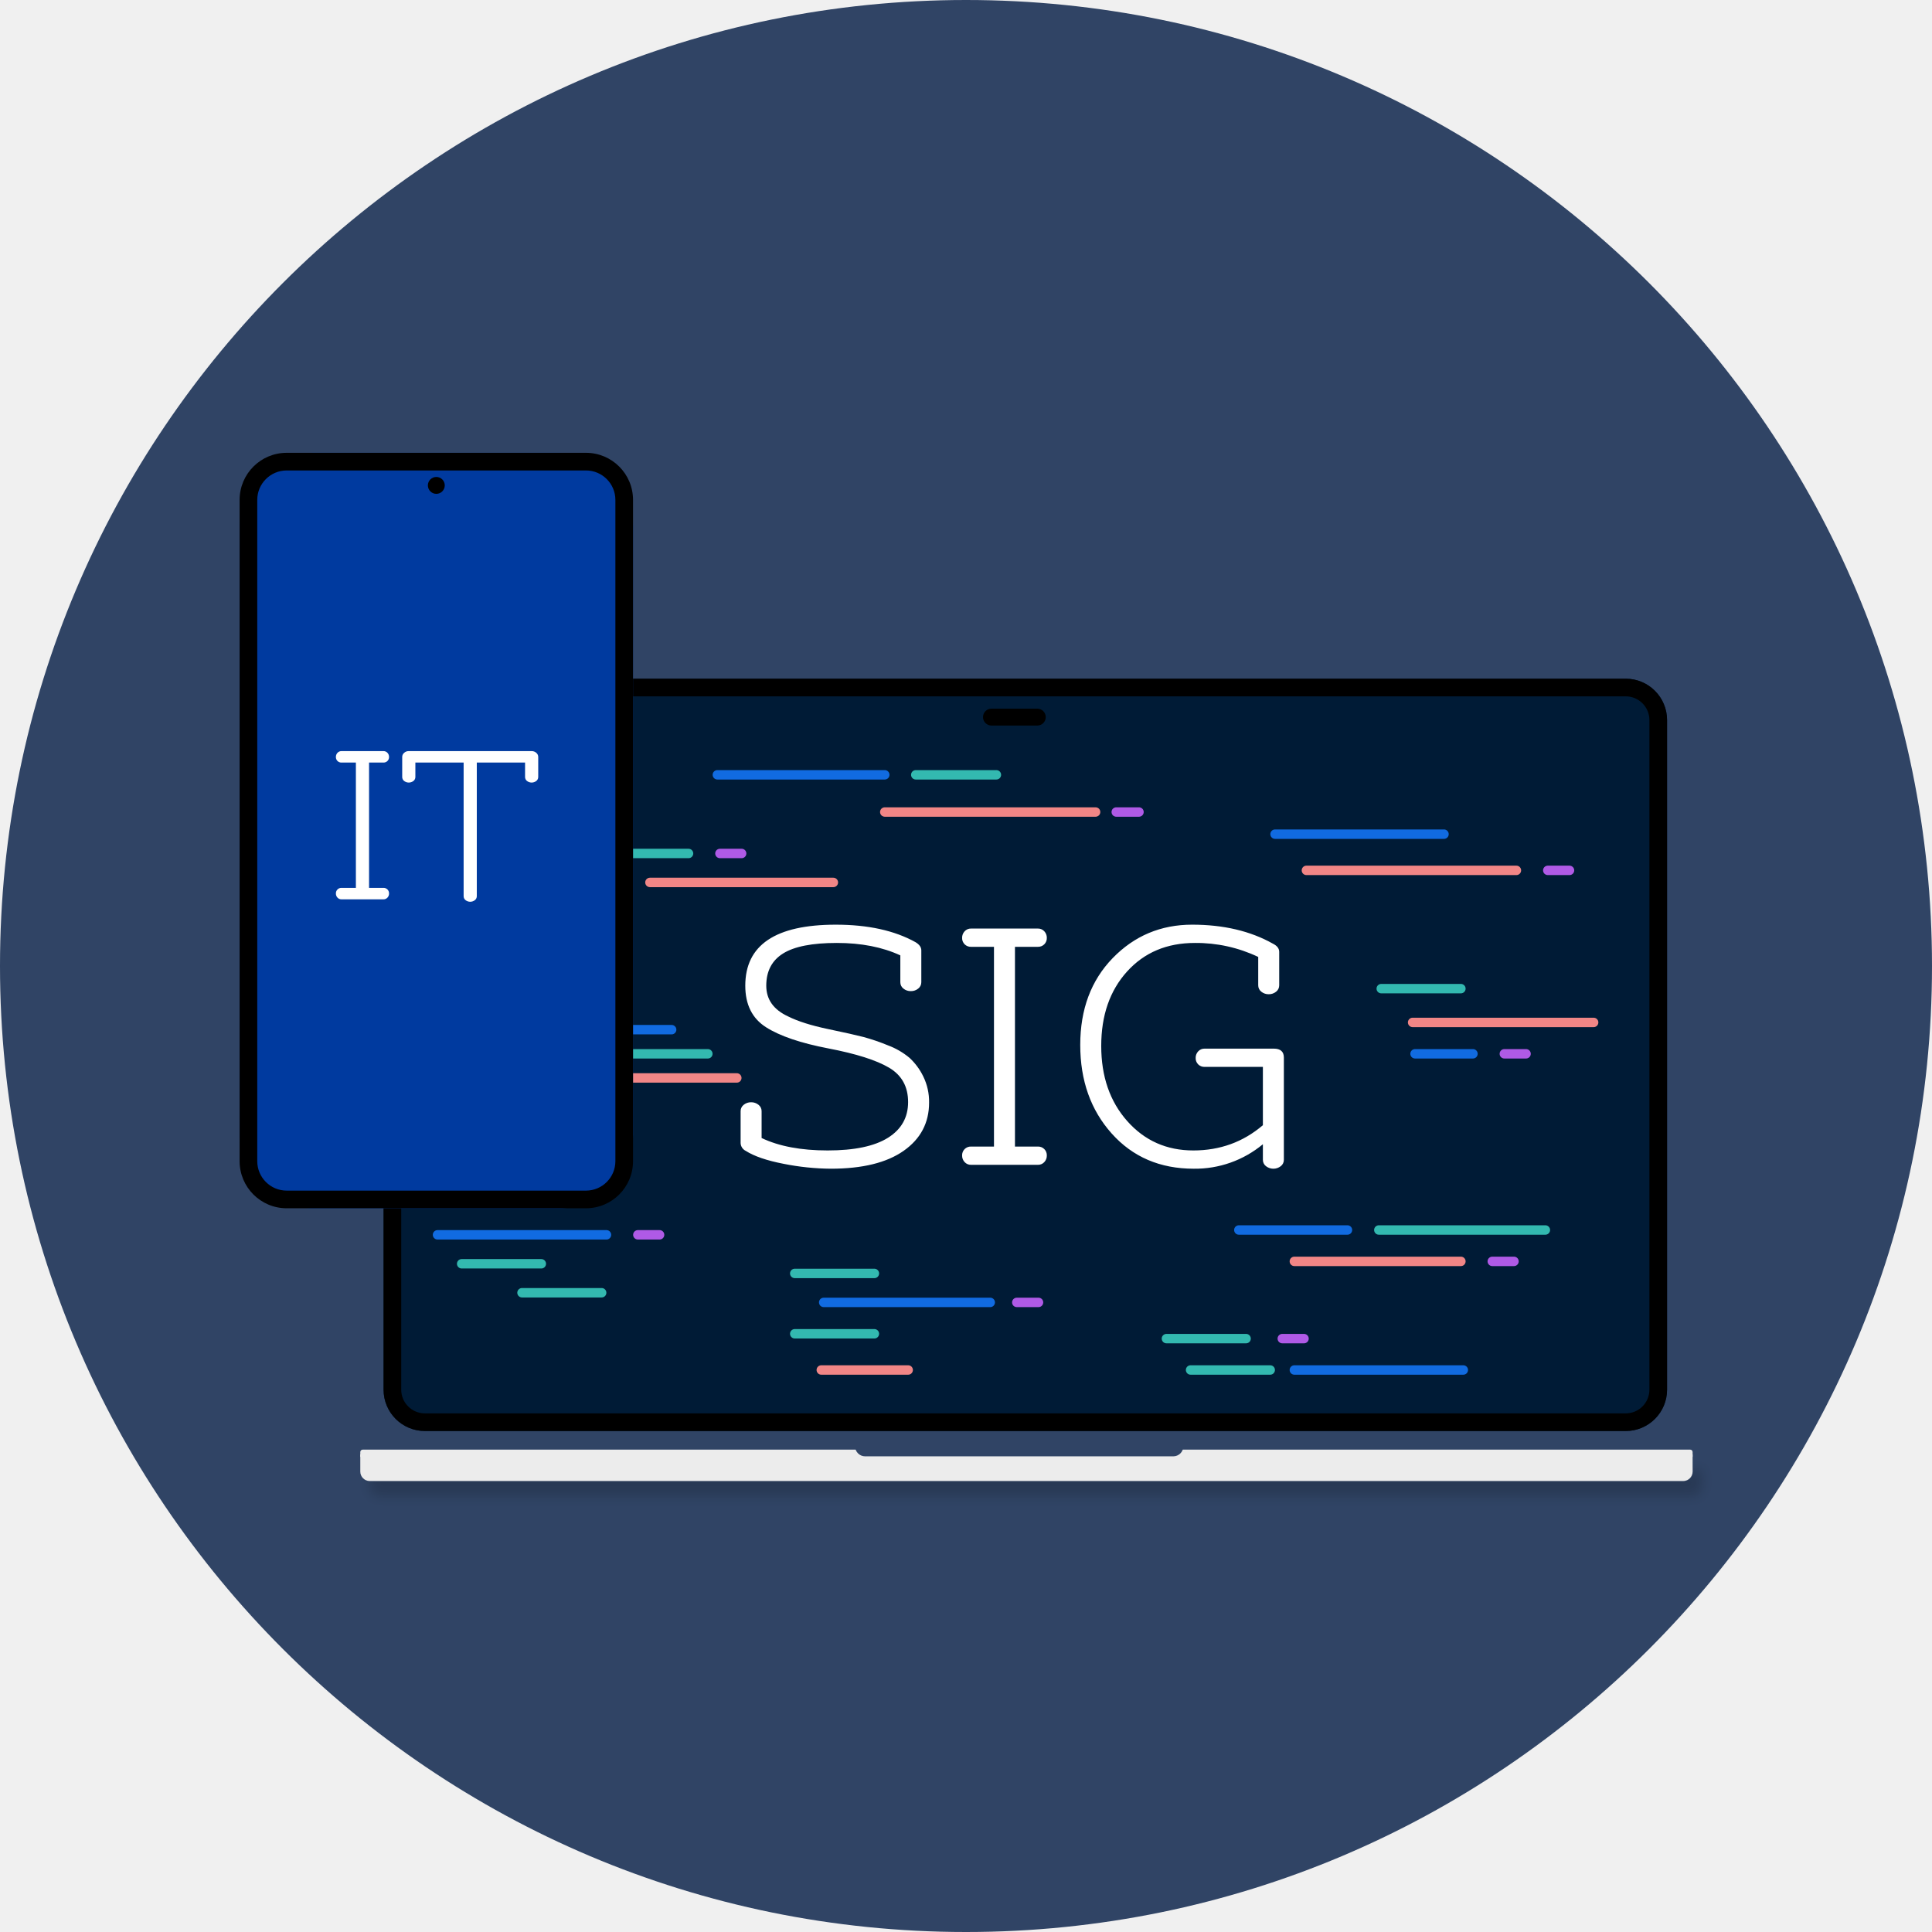
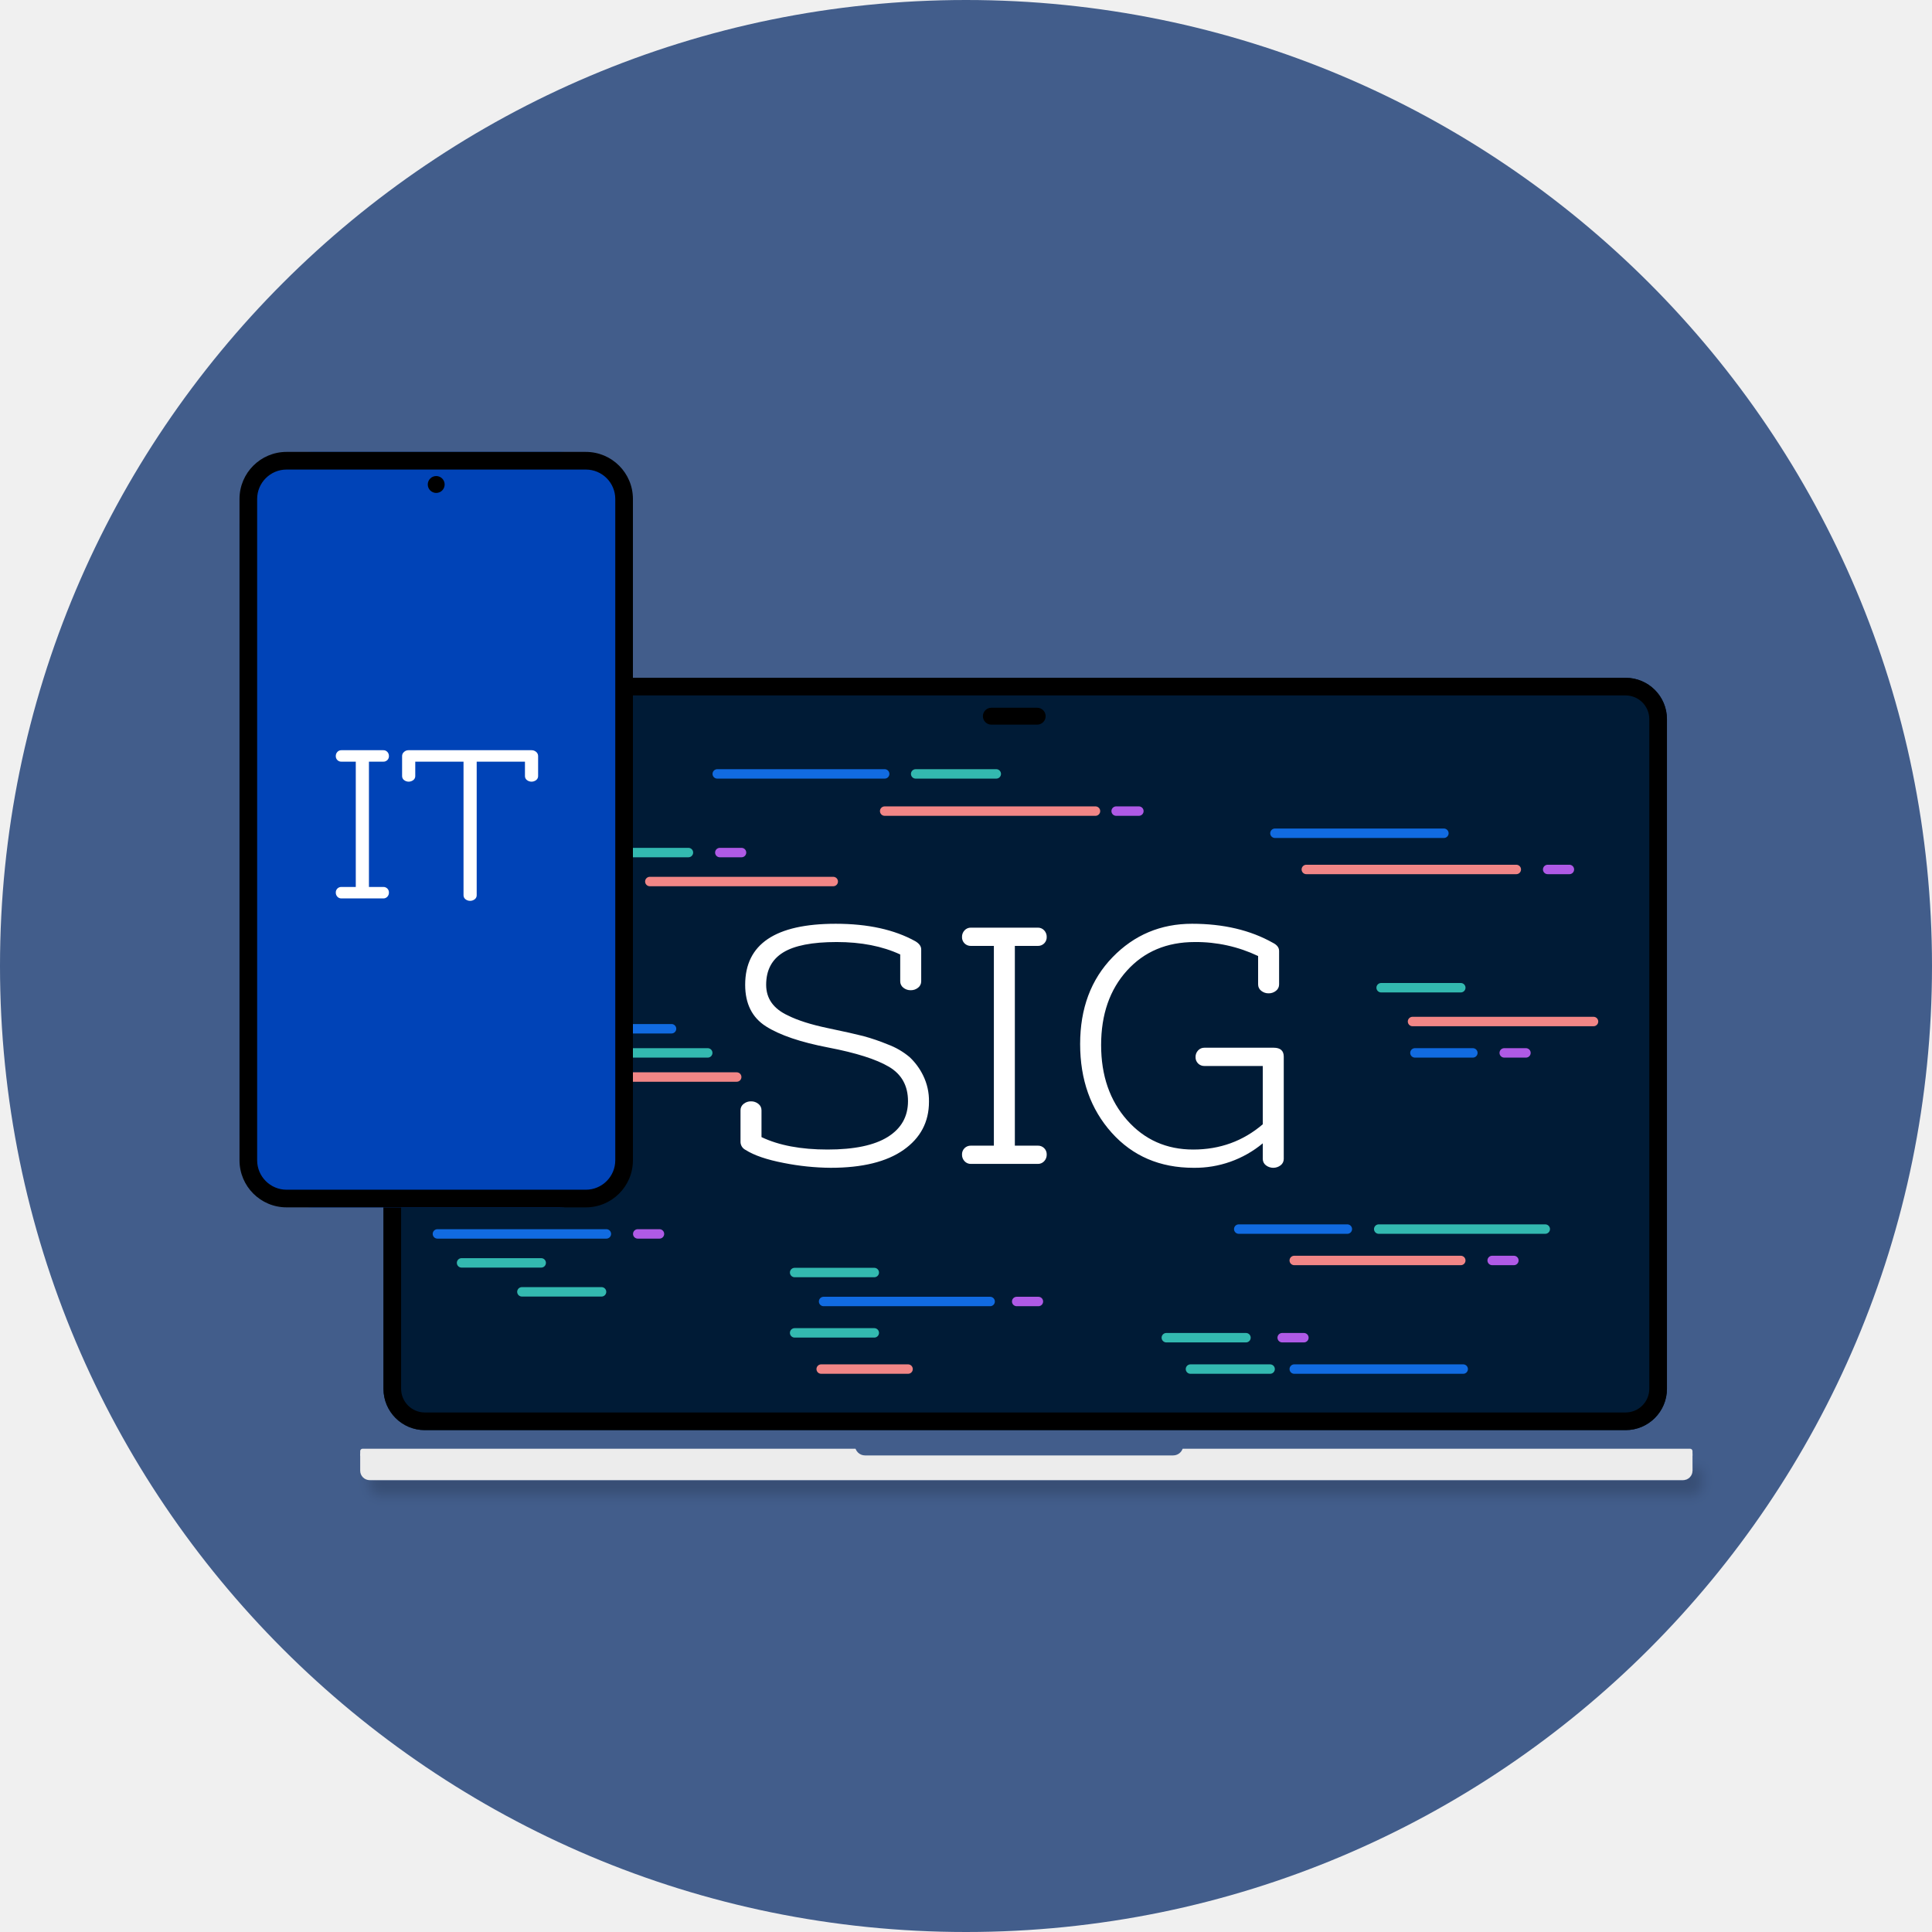
<svg xmlns="http://www.w3.org/2000/svg" width="1024" height="1024" viewBox="0 0 1024 1024">
  <defs>
    <clipPath id="clip-path">
      <circle id="Ellipse_2" data-name="Ellipse 2" cx="512" cy="512" r="512" transform="translate(0)" fill="#304465" />
    </clipPath>
-     <filter id="base_bottom" x="186.963" y="769.892" width="724.15" height="32.072" filterUnits="userSpaceOnUse">
+     <filter id="base_bottom" x="186.906" y="769.41" width="724.15" height="32.072" filterUnits="userSpaceOnUse">
      <feOffset dx="5" dy="8" input="SourceAlpha" />
      <feGaussianBlur stdDeviation="3" result="blur" />
      <feFlood flood-opacity="0.161" />
      <feComposite operator="in" in2="blur" />
      <feComposite in="SourceGraphic" />
    </filter>
-     <clipPath id="clip-ITSIG_Blue_Logo_Circle_no_text_">
+     <clipPath id="clip-ITSIG_Light_Blue_Logo_Circle_no_text_">
      <rect width="1024" height="1024" />
    </clipPath>
  </defs>
-   <g id="ITSIG_Blue_Logo_Circle_no_text_" data-name="ITSIG Blue Logo Circle (no text) " clip-path="url(#clip-ITSIG_Blue_Logo_Circle_no_text_)">
+   <g id="ITSIG_Light_Blue_Logo_Circle_no_text_" data-name="ITSIG Light Blue Logo Circle (no text) " clip-path="url(#clip-ITSIG_Light_Blue_Logo_Circle_no_text_)">
    <rect width="1024" height="1024" fill="rgba(236,236,236,0)" />
    <g id="Mask_Group_1" data-name="Mask Group 1" clip-path="url(#clip-path)">
-       <rect id="Rectangle_11" data-name="Rectangle 11" width="1024" height="1024" fill="#304465" />
+       <rect id="Rectangle_11" data-name="Rectangle 11" width="1024" height="1024" fill="#425d8b" />
    </g>
    <g id="Eveything" transform="translate(50.436 240.365)">
-       <g id="Group_7" data-name="Group 7" transform="translate(76.564 -0.365)">
+       <g id="Group_7" data-name="Group 7" transform="translate(76.507 -0.846)">
        <g id="laptop" transform="translate(63.963 119.727)">
          <g id="Group_14" data-name="Group 14" transform="translate(0 408.606)">
            <path id="base_top" data-name="base top" d="M1.279,0H704.871a1.279,1.279,0,0,1,1.279,1.279V3.838H0V1.279A1.279,1.279,0,0,1,1.279,0Z" fill="#ececec" />
-             <g transform="matrix(1, 0, 0, 1, -190.96, -768.33)" filter="url(#base_bottom)">
-               <path id="base_bottom-2" data-name="base bottom" d="M0,0H706.15a0,0,0,0,1,0,0V9.072a5,5,0,0,1-5,5H5a5,5,0,0,1-5-5V0A0,0,0,0,1,0,0Z" transform="translate(190.96 770.89)" fill="#ececec" />
+             <g transform="matrix(1, 0, 0, 1, -190.91, -767.85)" filter="url(#base_bottom)">
+               <path id="base_bottom-2" data-name="base bottom" d="M0,0H706.15a0,0,0,0,1,0,0V9.072a5,5,0,0,1-5,5H5a5,5,0,0,1-5-5V0A0,0,0,0,1,0,0Z" transform="translate(190.91 770.41)" fill="#ececec" />
            </g>
          </g>
          <path id="screen" d="M21.909,0H658.368a21.909,21.909,0,0,1,21.909,21.909V376.836a21.909,21.909,0,0,1-21.909,21.909H21.909A21.909,21.909,0,0,1,0,376.836V21.909A21.909,21.909,0,0,1,21.909,0Z" transform="translate(12.338 0)" fill="#001b36" />
          <path id="screen_-_Outline" data-name="screen - Outline" d="M21.909,9.353A12.57,12.57,0,0,0,9.353,21.909V376.836a12.57,12.57,0,0,0,12.556,12.556H658.367a12.571,12.571,0,0,0,12.556-12.556V21.909A12.57,12.57,0,0,0,658.367,9.353H21.909m0-9.353H658.367a21.909,21.909,0,0,1,21.909,21.909V376.836a21.909,21.909,0,0,1-21.909,21.909H21.909A21.909,21.909,0,0,1,0,376.836V21.909A21.909,21.909,0,0,1,21.909,0Z" transform="translate(12.338 0)" />
          <path id="Path_3" data-name="Path 3" d="M-102.3-.637V13.574q13.8,6.591,35.013,6.591t31.924-6.694q10.71-6.694,10.71-18.948T-34.748-23.7q-10.092-5.973-32.13-10.2T-99.934-45.124q-11.019-7-11.019-22.038,0-32.336,47.989-32.336,25.539,0,42.222,9.268,3.089,1.854,3.089,4.325v16.889a4.193,4.193,0,0,1-1.648,3.4,6.013,6.013,0,0,1-3.913,1.339,6.013,6.013,0,0,1-3.913-1.339,4.193,4.193,0,0,1-1.648-3.4V-83.227q-14.211-6.591-33.675-6.591t-28.423,5.561q-8.959,5.561-8.959,17.095,0,10.916,11.534,16.271,7.826,3.913,21.111,6.694t18.845,4.222a108.252,108.252,0,0,1,12.976,4.428,38.99,38.99,0,0,1,11.534,6.694,33.237,33.237,0,0,1,7.209,9.783,30.251,30.251,0,0,1,3.089,13.9q0,16.065-13.49,25.539t-38.618,9.474a132.466,132.466,0,0,1-24.921-2.575q-13.387-2.575-20.184-6.9a4.793,4.793,0,0,1-2.677-4.119V-.637a4.193,4.193,0,0,1,1.648-3.4,6.013,6.013,0,0,1,3.913-1.339,6.013,6.013,0,0,1,3.913,1.339A4.193,4.193,0,0,1-102.3-.637ZM20.862,18.105V-87.758H8.71a4.6,4.6,0,0,1-3.4-1.339,4.6,4.6,0,0,1-1.339-3.4A4.959,4.959,0,0,1,5.312-96a4.436,4.436,0,0,1,3.4-1.442H44.135A4.436,4.436,0,0,1,47.534-96a4.959,4.959,0,0,1,1.339,3.5,4.6,4.6,0,0,1-1.339,3.4,4.6,4.6,0,0,1-3.4,1.339H31.984V18.105H44.135a4.58,4.58,0,0,1,4.737,4.737,4.959,4.959,0,0,1-1.339,3.5,4.436,4.436,0,0,1-3.4,1.442H8.71a4.436,4.436,0,0,1-3.4-1.442,4.959,4.959,0,0,1-1.339-3.5A4.58,4.58,0,0,1,8.71,18.105Zm142.525,7V16.87a56.21,56.21,0,0,1-36.661,12.976q-26.775,0-43.458-18.639T66.585-35.753q0-28.32,17.2-46.032T125.9-99.5q24.921,0,42.84,10.092,3.3,1.648,3.3,4.325v17.713a4.193,4.193,0,0,1-1.648,3.4,6.013,6.013,0,0,1-3.913,1.339,6.013,6.013,0,0,1-3.913-1.339,4.193,4.193,0,0,1-1.648-3.4V-82.4a76.562,76.562,0,0,0-33.572-7.415q-22.244,0-35.94,15.138t-13.7,39.441q0,24.3,13.8,39.853t35.013,15.55q21.214,0,36.867-13.387V-24.116H132.492a4.6,4.6,0,0,1-3.4-1.339,4.6,4.6,0,0,1-1.339-3.4,4.959,4.959,0,0,1,1.339-3.5,4.436,4.436,0,0,1,3.4-1.442h36.661q5.355,0,5.355,4.737V25.108a4.193,4.193,0,0,1-1.648,3.4,6.389,6.389,0,0,1-7.826,0A4.193,4.193,0,0,1,163.386,25.108Z" transform="translate(315.004 229.868)" fill="#fff" />
          <g id="the_thing_to_life_the_screen" data-name="the thing to life the screen" transform="translate(262.248 406.831)">
-             <path id="Rectangle_6" data-name="Rectangle 6" d="M0,0H173.979a0,0,0,0,1,0,0V0a5.325,5.325,0,0,1-5.325,5.325H5.325A5.325,5.325,0,0,1,0,0V0A0,0,0,0,1,0,0Z" transform="translate(0 0)" fill="#304465" />
+             <path id="Rectangle_6" data-name="Rectangle 6" d="M0,0H173.979a0,0,0,0,1,0,0V0a5.325,5.325,0,0,1-5.325,5.325H5.325A5.325,5.325,0,0,1,0,0V0A0,0,0,0,1,0,0Z" transform="translate(0 0)" fill="#425d8b" />
          </g>
          <rect id="Rectangle_10" data-name="Rectangle 10" width="33.261" height="8.955" rx="4.477" transform="translate(330.049 15.874)" />
        </g>
        <g id="Code_Lines" data-name="Code Lines" transform="translate(104.899 170.666)">
          <g id="Code_Lines_9" data-name="Code Lines 9" transform="translate(90.827 41.691)">
            <g id="Colour_3" data-name="Colour 3" transform="translate(0 0)">
              <line id="Line_14" data-name="Line 14" x2="42.216" fill="none" stroke="#33b9b0" stroke-linecap="round" stroke-width="5" />
            </g>
            <g id="Colour_4" data-name="Colour 4" transform="translate(21.747 15.351)">
              <line id="Line_13" data-name="Line 13" x2="97.224" fill="none" stroke="#f18686" stroke-linecap="round" stroke-width="5" />
            </g>
            <g id="Colour_2" data-name="Colour 2" transform="translate(58.846 0)">
              <line id="Line_15" data-name="Line 15" x2="11.513" fill="none" stroke="#af5ae6" stroke-linecap="round" stroke-width="5" />
            </g>
          </g>
          <g id="Code_Lines_8" data-name="Code Lines 8" transform="translate(148.318 0)">
            <g id="Colour_4-2" data-name="Colour 4" transform="translate(88.732 19.718)">
              <line id="Line_13-2" data-name="Line 13" x2="111.736" fill="none" stroke="#f18686" stroke-linecap="round" stroke-width="5" />
            </g>
            <g id="Colour_3-2" data-name="Colour 3" transform="translate(105.164)">
              <line id="Line_14-2" data-name="Line 14" x2="42.723" fill="none" stroke="#33b9b0" stroke-linecap="round" stroke-width="5" />
            </g>
            <g id="Colour_2-2" data-name="Colour 2" transform="translate(211.422 19.718)">
              <line id="Line_15-2" data-name="Line 15" x2="12.05" fill="none" stroke="#af5ae6" stroke-linecap="round" stroke-width="5" />
            </g>
            <g id="Colour_1" data-name="Colour 1">
              <line id="Line_13-3" data-name="Line 13" x2="88.732" fill="none" stroke="#116be1" stroke-linecap="round" stroke-width="5" />
            </g>
          </g>
          <g id="Code_Lines_7" data-name="Code Lines 7" transform="translate(443.902 31.457)">
            <g id="Colour_4-3" data-name="Colour 4" transform="translate(16.63 19.189)">
              <line id="Line_13-4" data-name="Line 13" x2="111.295" transform="translate(0 0)" fill="none" stroke="#f18686" stroke-linecap="round" stroke-width="5" />
            </g>
            <g id="Colour_2-3" data-name="Colour 2" transform="translate(144.556 19.189)">
              <line id="Line_15-3" data-name="Line 15" x2="11.513" fill="none" stroke="#af5ae6" stroke-linecap="round" stroke-width="5" />
            </g>
            <g id="Colour_1-2" data-name="Colour 1" transform="translate(0 0)">
              <line id="Line_13-5" data-name="Line 13" x2="89.548" fill="none" stroke="#116be1" stroke-linecap="round" stroke-width="5" />
            </g>
          </g>
          <g id="Code_Lines_6" data-name="Code Lines 6" transform="translate(500.19 113.329)">
            <g id="Colour_3-3" data-name="Colour 3" transform="translate(0 0)">
              <line id="Line_14-3" data-name="Line 14" x2="42.216" fill="none" stroke="#33b9b0" stroke-linecap="round" stroke-width="5" />
            </g>
            <g id="Colour_4-4" data-name="Colour 4" transform="translate(16.63 17.91)">
              <line id="Line_13-6" data-name="Line 13" x2="95.944" transform="translate(0 0)" fill="none" stroke="#f18686" stroke-linecap="round" stroke-width="5" />
            </g>
            <g id="Colour_2-4" data-name="Colour 2" transform="translate(65.242 34.54)">
              <line id="Line_15-4" data-name="Line 15" x2="11.513" fill="none" stroke="#af5ae6" stroke-linecap="round" stroke-width="5" />
            </g>
            <g id="Colour_1-3" data-name="Colour 1" transform="translate(17.91 34.54)">
              <line id="Line_13-7" data-name="Line 13" x2="30.702" fill="none" stroke="#116be1" stroke-linecap="round" stroke-width="5" />
            </g>
          </g>
          <g id="Code_Lines_5" data-name="Code Lines 5" transform="translate(424.713 241.255)">
            <g id="Colour_4-5" data-name="Colour 4" transform="translate(29.423 16.63)">
              <line id="Line_13-8" data-name="Line 13" x2="88.269" transform="translate(0 0)" fill="none" stroke="#f18686" stroke-linecap="round" stroke-width="5" />
            </g>
            <g id="Colour_3-4" data-name="Colour 3" transform="translate(74.197 0)">
              <line id="Line_14-4" data-name="Line 14" x2="88.269" fill="none" stroke="#33b9b0" stroke-linecap="round" stroke-width="5" />
            </g>
            <g id="Colour_1-4" data-name="Colour 1" transform="translate(0 0)">
              <line id="Line_13-9" data-name="Line 13" x2="57.567" fill="none" stroke="#116be1" stroke-linecap="round" stroke-width="5" />
            </g>
            <g id="Colour_2-5" data-name="Colour 2" transform="translate(134.322 16.63)">
              <line id="Line_15-5" data-name="Line 15" x2="11.513" fill="none" stroke="#af5ae6" stroke-linecap="round" stroke-width="5" />
            </g>
          </g>
          <g id="Code_Lines_4" data-name="Code Lines 4" transform="translate(386.336 298.822)">
            <g id="Colour_3-5" data-name="Colour 3" transform="translate(0 0)">
              <line id="Line_14-5" data-name="Line 14" x2="42.216" fill="none" stroke="#33b9b0" stroke-linecap="round" stroke-width="5" />
            </g>
            <g id="Colour_2-6" data-name="Colour 2" transform="translate(61.404 0)">
              <line id="Line_15-6" data-name="Line 15" x2="11.513" fill="none" stroke="#af5ae6" stroke-linecap="round" stroke-width="5" />
            </g>
            <g id="Colour_3-6" data-name="Colour 3" transform="translate(12.793 16.63)">
              <line id="Line_14-6" data-name="Line 14" x2="42.216" fill="none" stroke="#33b9b0" stroke-linecap="round" stroke-width="5" />
            </g>
            <g id="Colour_1-5" data-name="Colour 1" transform="translate(67.801 16.63)">
              <line id="Line_13-10" data-name="Line 13" x2="89.548" fill="none" stroke="#116be1" stroke-linecap="round" stroke-width="5" />
            </g>
          </g>
          <g id="Code_Lines_3" data-name="Code Lines 3" transform="translate(189.33 264.282)">
            <g id="Colour_3-7" data-name="Colour 3" transform="translate(0 0)">
              <line id="Line_14-7" data-name="Line 14" x2="42.216" fill="none" stroke="#33b9b0" stroke-linecap="round" stroke-width="5" />
            </g>
            <g id="Colour_1-6" data-name="Colour 1" transform="translate(15.351 15.351)">
              <line id="Line_13-11" data-name="Line 13" x2="88.269" fill="none" stroke="#116be1" stroke-linecap="round" stroke-width="5" />
            </g>
            <g id="Colour_2-7" data-name="Colour 2" transform="translate(117.692 15.351)">
              <line id="Line_15-7" data-name="Line 15" x2="11.513" fill="none" stroke="#af5ae6" stroke-linecap="round" stroke-width="5" />
            </g>
            <g id="Colour_3-8" data-name="Colour 3" transform="translate(0 31.981)">
              <line id="Line_14-8" data-name="Line 14" x2="42.216" fill="none" stroke="#33b9b0" stroke-linecap="round" stroke-width="5" />
            </g>
            <g id="Colour_4-6" data-name="Colour 4" transform="translate(14.072 51.17)">
              <line id="Line_13-12" data-name="Line 13" x2="46.053" transform="translate(0 0)" fill="none" stroke="#f18686" stroke-linecap="round" stroke-width="5" />
            </g>
          </g>
          <g id="Code_Lines_2" data-name="Code Lines 2" transform="translate(0 243.813)">
            <g id="Colour_1-7" data-name="Colour 1" transform="translate(0 0)">
              <line id="Line_13-13" data-name="Line 13" x2="89.548" fill="none" stroke="#116be1" stroke-linecap="round" stroke-width="5" />
            </g>
            <g id="Colour_3-9" data-name="Colour 3" transform="translate(12.793 15.351)">
              <line id="Line_14-9" data-name="Line 14" x2="42.216" fill="none" stroke="#33b9b0" stroke-linecap="round" stroke-width="5" />
            </g>
            <g id="Colour_2-8" data-name="Colour 2" transform="translate(106.178 0)">
              <line id="Line_15-8" data-name="Line 15" x2="11.513" fill="none" stroke="#af5ae6" stroke-linecap="round" stroke-width="5" />
            </g>
            <g id="Colour_3-10" data-name="Colour 3" transform="translate(44.774 30.702)">
              <line id="Line_14-10" data-name="Line 14" x2="42.216" fill="none" stroke="#33b9b0" stroke-linecap="round" stroke-width="5" />
            </g>
          </g>
          <g id="Code_Lines_1" data-name="Code Lines 1" transform="translate(34.54 135.077)">
            <g id="Colour_1-8" data-name="Colour 1" transform="translate(0 0)">
              <line id="Line_13-14" data-name="Line 13" x2="89.548" fill="none" stroke="#116be1" stroke-linecap="round" stroke-width="5" />
            </g>
            <g id="Colour_2-9" data-name="Colour 2" transform="translate(17.91 12.793)">
              <line id="Line_15-9" data-name="Line 15" x2="28.144" fill="none" stroke="#af5ae6" stroke-linecap="round" stroke-width="5" />
            </g>
            <g id="Colour_4-7" data-name="Colour 4" transform="translate(33.261 25.585)">
              <line id="Line_13-15" data-name="Line 13" x2="90.827" transform="translate(0 0)" fill="none" stroke="#f18686" stroke-linecap="round" stroke-width="5" />
            </g>
            <g id="Colour_3-11" data-name="Colour 3" transform="translate(61.404 12.793)">
              <line id="Line_14-11" data-name="Line 14" x2="47.333" fill="none" stroke="#33b9b0" stroke-linecap="round" stroke-width="5" />
            </g>
          </g>
        </g>
        <g id="Fone" transform="translate(0 400.408) rotate(-90)">
-           <rect id="Screen-2" data-name="Screen" width="400.408" height="208.519" rx="39" transform="translate(0)" fill="#003a9f" />
+           <path id="Screen-2" data-name="Screen" d="M39,0H361.408a39,39,0,0,1,39,39V169.519a39,39,0,0,1-39,39H39a39,39,0,0,1-39-39V39A39,39,0,0,1,39,0Z" transform="translate(0)" fill="#0043b7" />
          <path id="Screen_-_Outline-2" data-name="Screen - Outline" d="M24.941,9.353A15.606,15.606,0,0,0,9.353,24.941V183.578a15.606,15.606,0,0,0,15.588,15.588H375.467a15.606,15.606,0,0,0,15.588-15.588V24.941A15.606,15.606,0,0,0,375.467,9.353H24.941m0-9.353H375.467a24.941,24.941,0,0,1,24.941,24.941V183.578a24.941,24.941,0,0,1-24.941,24.941H24.941A24.941,24.941,0,0,1,0,183.578V24.941A24.941,24.941,0,0,1,24.941,0Z" transform="translate(0 0)" />
          <path id="Path_2" data-name="Path 2" d="M10.595,72.484V6.073H2.972A2.873,2.873,0,0,1,0,3.1,3.111,3.111,0,0,1,.84.9,2.783,2.783,0,0,1,2.972,0H25.195a2.783,2.783,0,0,1,2.132.9,3.111,3.111,0,0,1,.84,2.2,2.873,2.873,0,0,1-2.972,2.972H17.572V72.484h7.623a2.873,2.873,0,0,1,2.972,2.972,3.111,3.111,0,0,1-.84,2.2,2.783,2.783,0,0,1-2.132.9H2.972a2.783,2.783,0,0,1-2.132-.9,3.111,3.111,0,0,1-.84-2.2,2.873,2.873,0,0,1,2.972-2.972ZM67.7,76.877V6.073H42.121V13.7a2.63,2.63,0,0,1-1.034,2.132,4.008,4.008,0,0,1-4.91,0A2.63,2.63,0,0,1,35.144,13.7V3.1A2.815,2.815,0,0,1,36.177.9,3.44,3.44,0,0,1,38.5,0h65.249a3.605,3.605,0,0,1,2.455.9,2.815,2.815,0,0,1,1.034,2.2V13.7a2.63,2.63,0,0,1-1.034,2.132,4.008,4.008,0,0,1-4.91,0,2.63,2.63,0,0,1-1.034-2.132V6.073H74.681v70.8a2.63,2.63,0,0,1-1.034,2.132,4.008,4.008,0,0,1-4.91,0A2.63,2.63,0,0,1,67.7,76.877Z" transform="translate(242.302 51.033) rotate(90)" fill="#fff" />
          <g id="Group_5" data-name="Group 5" transform="translate(387.615 99.782) rotate(90)">
            <circle id="Ellipse_1" data-name="Ellipse 1" cx="4.477" cy="4.477" r="4.477" transform="translate(0 8.955) rotate(-90)" />
          </g>
        </g>
      </g>
    </g>
  </g>
</svg>
